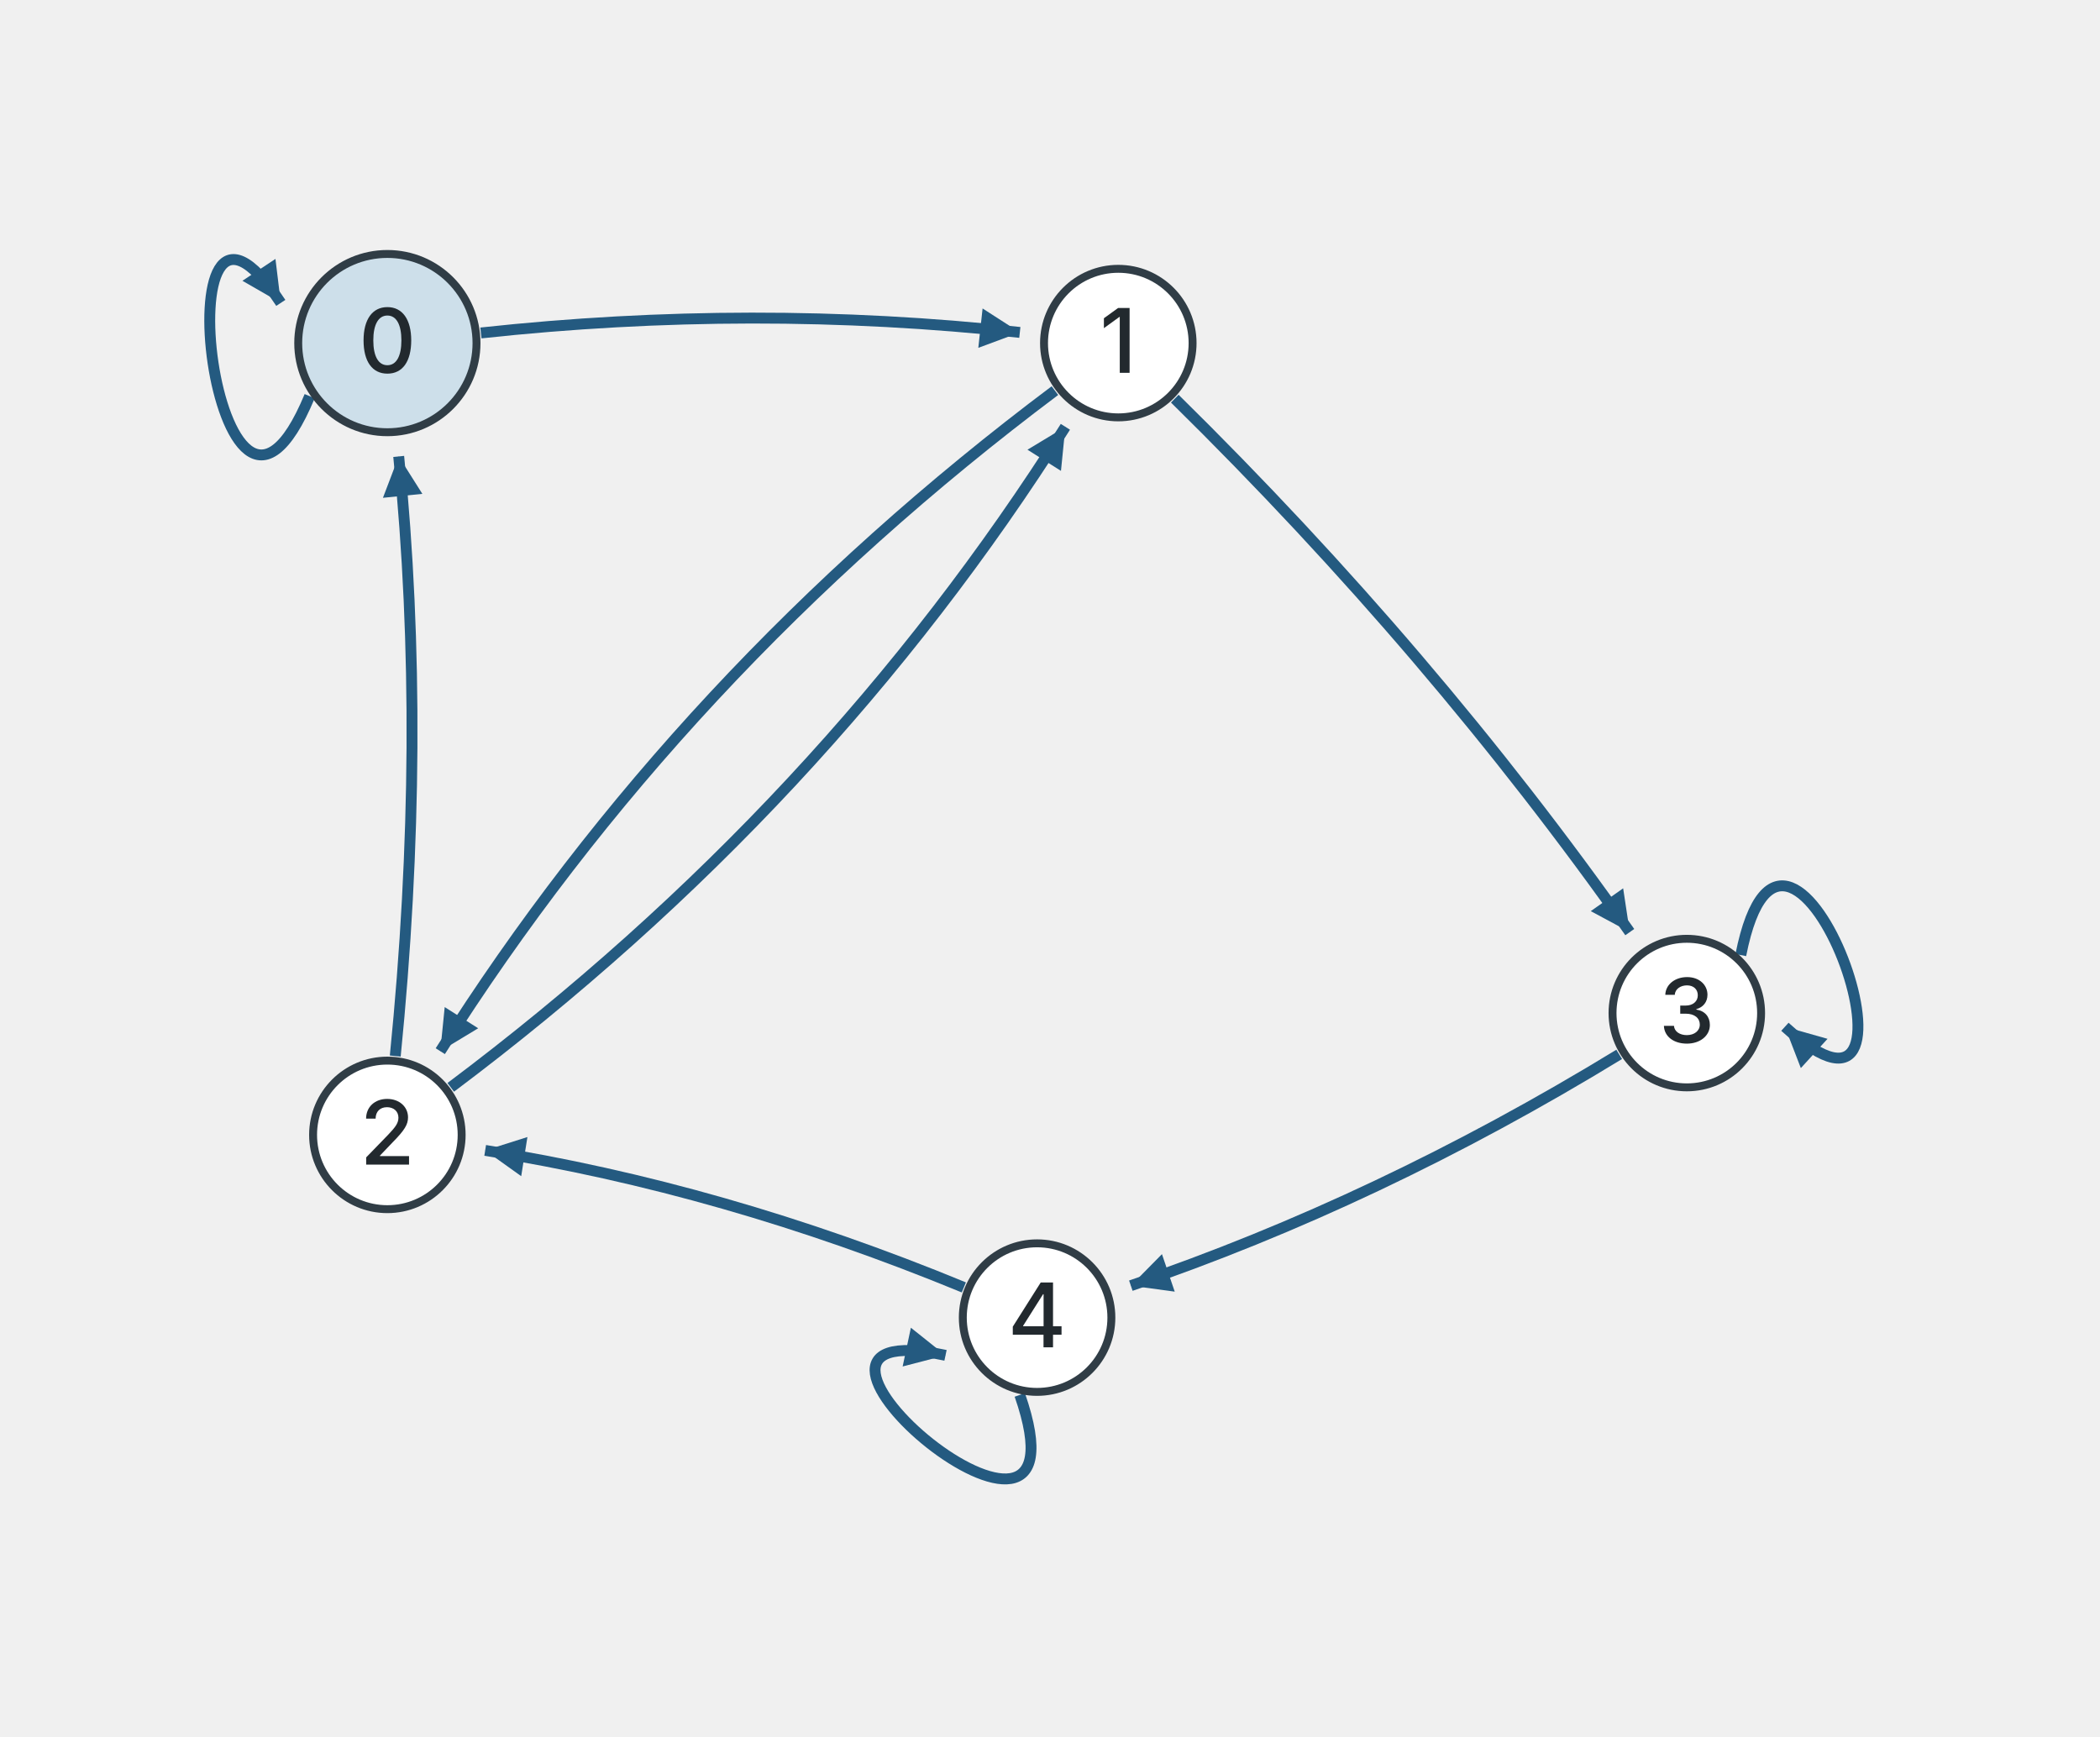
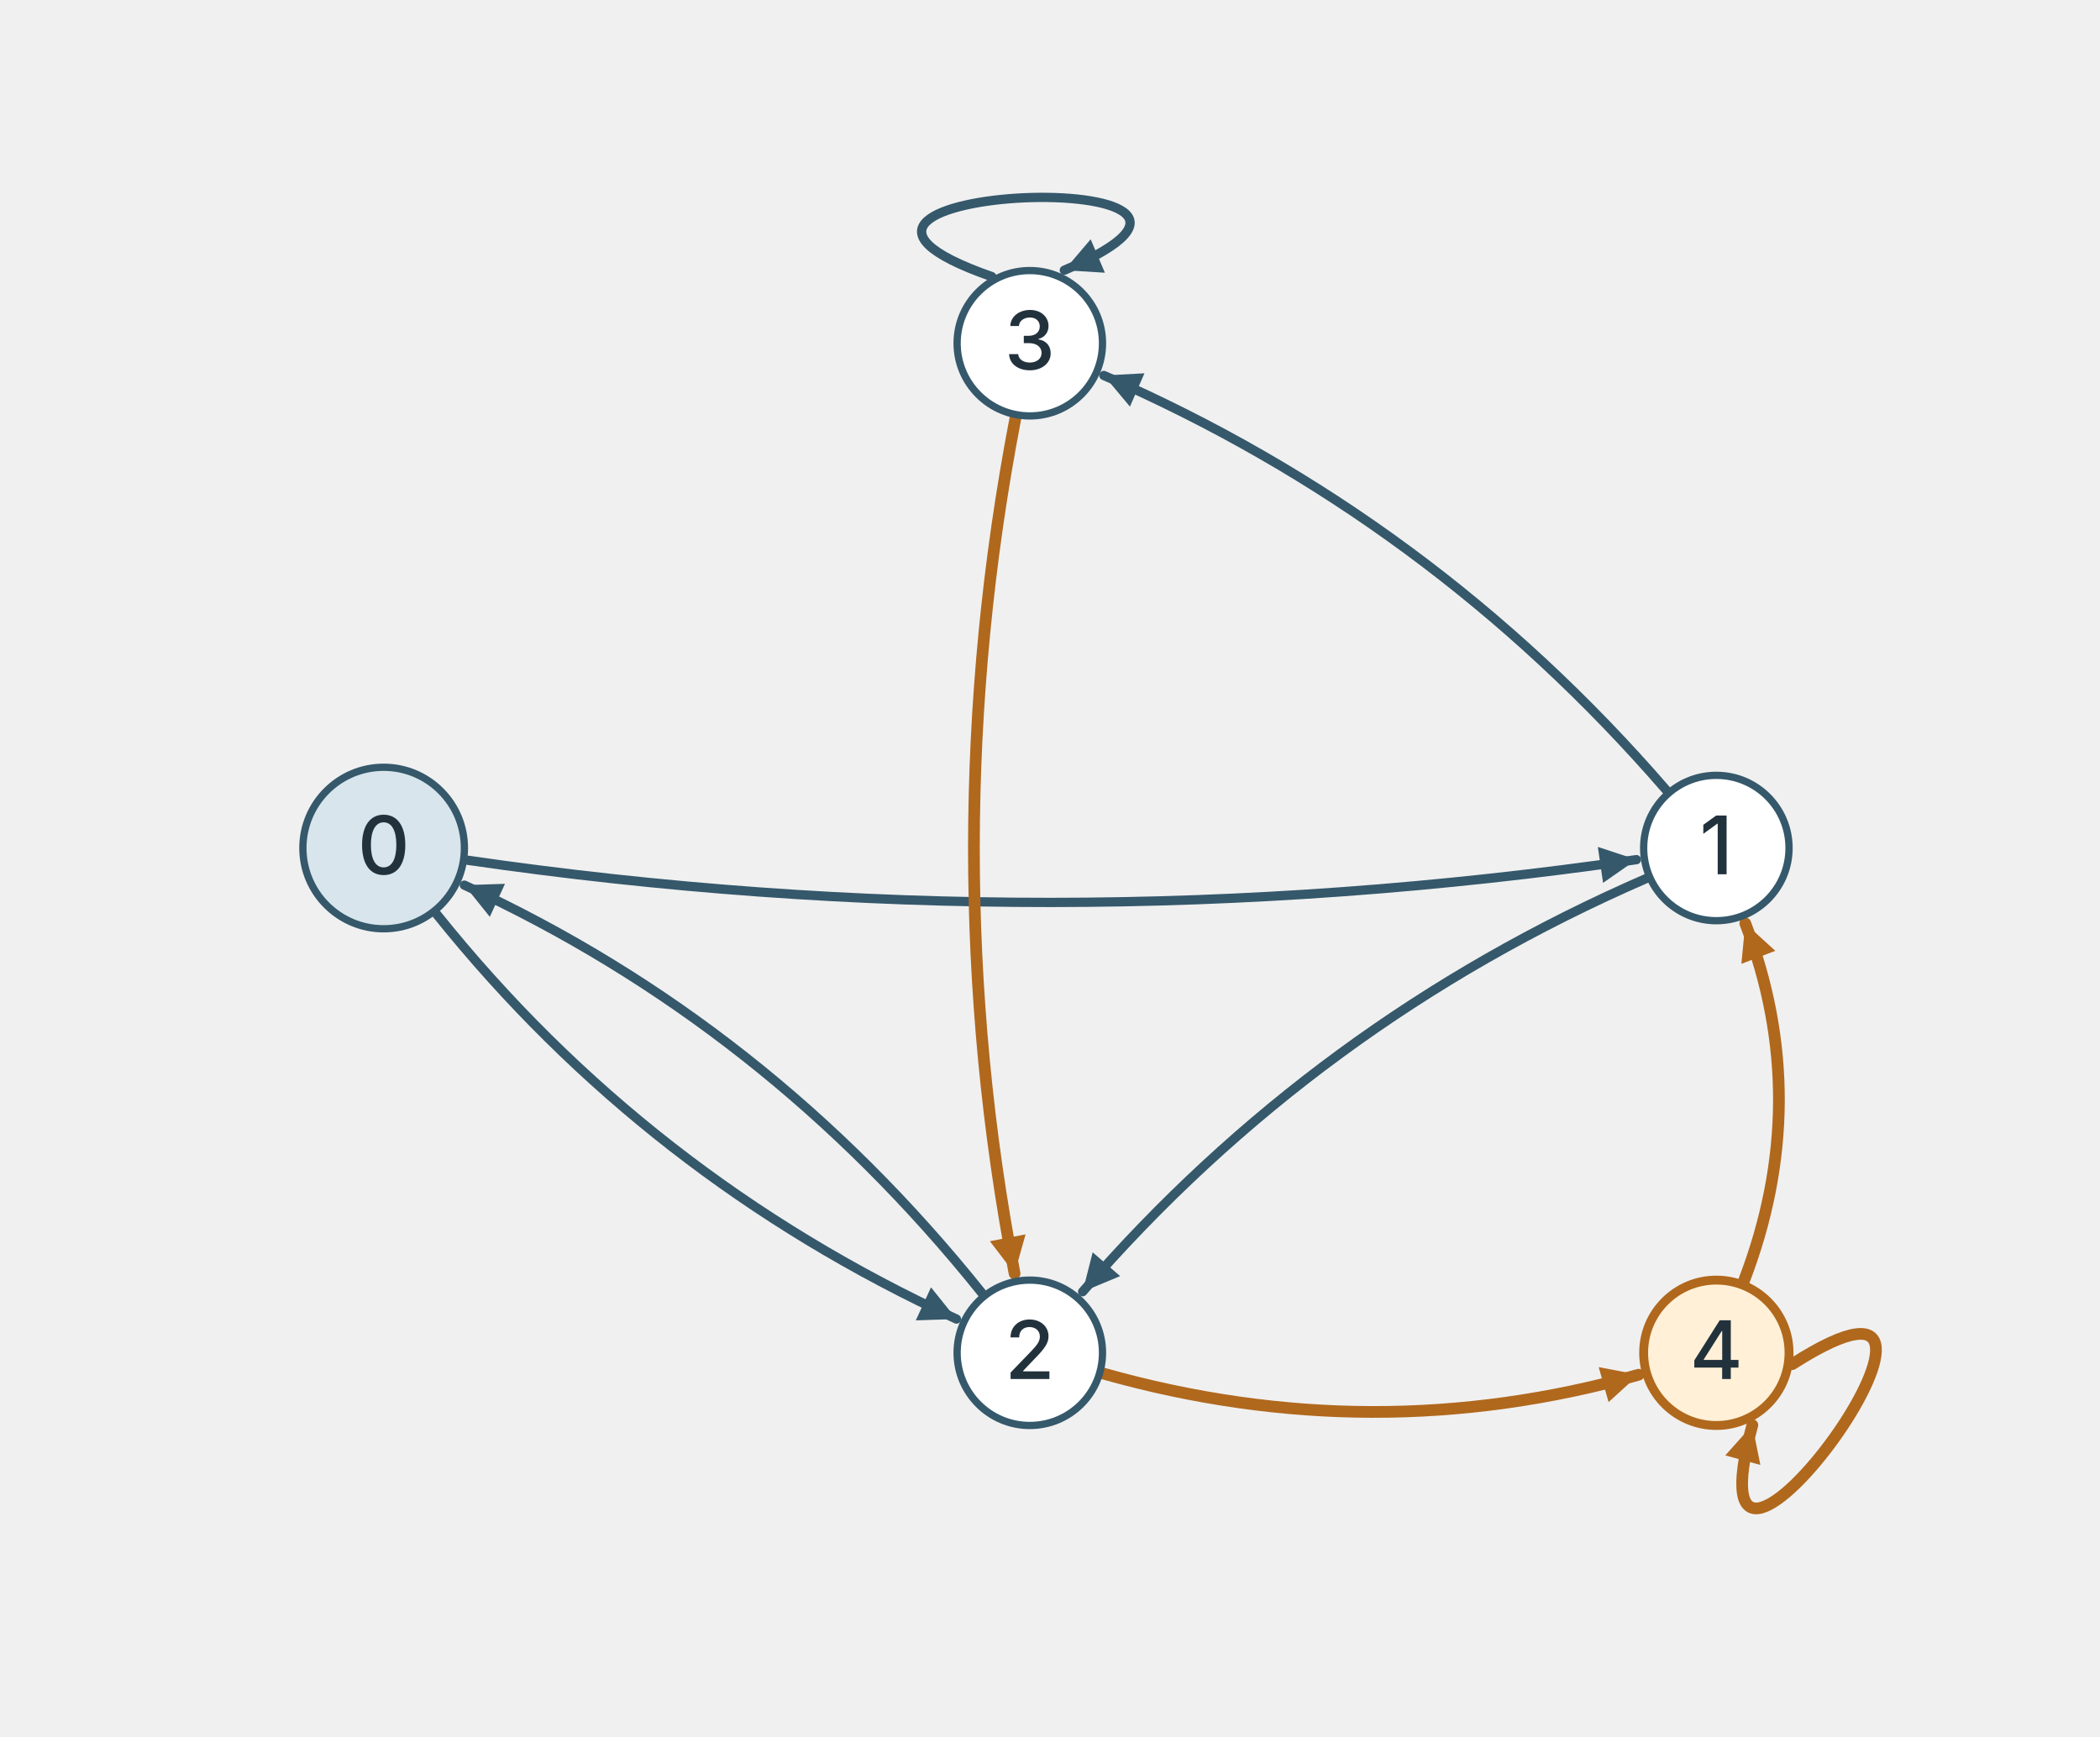
<svg xmlns="http://www.w3.org/2000/svg" width="520" height="430" viewBox="0 0 520 430" role="img" aria-labelledby="title desc">
  <defs>
-     <marker id="arrow0" markerWidth="9" markerHeight="8" refX="8" refY="4" orient="auto" markerUnits="userSpaceOnUse">
-       <path d="M0,0 L8,4 L0,8 Z" fill="#245a80" />
+     <marker id="arrow-base" markerWidth="10" markerHeight="9" refX="9" refY="4.5" orient="auto" markerUnits="userSpaceOnUse">
+       <path d="M0,0 L9,4.5 L0,9 Z" fill="#35586b" />
    </marker>
-     <marker id="arrow1" markerWidth="9" markerHeight="8" refX="8" refY="4" orient="auto" markerUnits="userSpaceOnUse">
-       <path d="M0,0 L8,4 L0,8 Z" fill="#245a80" />
+     <marker id="arrow-new" markerWidth="10" markerHeight="9" refX="9" refY="4.5" orient="auto" markerUnits="userSpaceOnUse">
+       <path d="M0,0 L9,4.5 L0,9 Z" fill="#b0681d" />
    </marker>
  </defs>
-   <g transform="translate(-62.0217 -85.364) scale(1.22625)" font-family="system-ui,-apple-system,Segoe UI,sans-serif">
-     <path class="edge" data-source="0" data-port="0" data-target="0" d="M 113.111,149.616 C 94.215,195.113 81.915,92.448 107.281,130.781" fill="none" stroke="#245a80" stroke-width="2.2" marker-end="url(#arrow0)" />
-     <path class="edge" data-source="0" data-port="1" data-target="1" d="M 147.689,136.852 Q 202.600,130.900 256.516,136.745" fill="none" stroke="#245a80" stroke-width="2.2" marker-end="url(#arrow1)" />
-     <path class="edge" data-source="1" data-port="0" data-target="2" d="M 263.601,148.501 Q 187.904,205.284 139.485,281.894" fill="none" stroke="#245a80" stroke-width="2.2" marker-end="url(#arrow0)" />
-     <path class="edge" data-source="1" data-port="1" data-target="3" d="M 287.805,150.121 Q 339.900,201.374 379.682,257.849" fill="none" stroke="#245a80" stroke-width="2.2" marker-end="url(#arrow1)" />
-     <path class="edge" data-source="2" data-port="0" data-target="0" d="M 130.393,282.880 Q 136.800,218.850 131.090,161.786" fill="none" stroke="#245a80" stroke-width="2.2" marker-end="url(#arrow0)" />
-     <path class="edge" data-source="2" data-port="1" data-target="1" d="M 141.599,289.199 Q 217.296,232.416 265.715,155.806" fill="none" stroke="#245a80" stroke-width="2.2" marker-end="url(#arrow1)" />
-     <path class="edge" data-source="3" data-port="0" data-target="3" d="M 402.101,262.488 C 411.589,214.590 444.618,307.599 411.008,276.967" fill="none" stroke="#245a80" stroke-width="2.2" marker-end="url(#arrow0)" />
-     <path class="edge" data-source="3" data-port="1" data-target="4" d="M 377.546,282.540 Q 328.995,312.194 278.931,329.250" fill="none" stroke="#245a80" stroke-width="2.2" marker-end="url(#arrow1)" />
-     <path class="edge" data-source="4" data-port="0" data-target="2" d="M 245.208,329.602 Q 196.566,309.549 148.553,301.933" fill="none" stroke="#245a80" stroke-width="2.2" marker-end="url(#arrow0)" />
-     <path class="edge" data-source="4" data-port="1" data-target="4" d="M 256.508,351.314 C 272.516,397.444 197.027,333.860 241.508,343.318" fill="none" stroke="#245a80" stroke-width="2.2" marker-end="url(#arrow1)" />
-     <g class="node" data-vertex="0">
-       <circle cx="128.800" cy="138.900" r="18" fill="#cddfea" stroke="#303d46" stroke-width="1.6" />
-       <text x="128.800" y="144.900" text-anchor="middle" font-size="18" font-weight="500" fill="#22292e">0</text>
+   <g font-family="system-ui,-apple-system,Segoe UI,sans-serif">
+     <path class="edge" data-source="0" data-target="2" data-occurrence="0" data-change="base" d="M 108.130,226.389 Q 160.225,291.413 236.830,326.643" fill="none" stroke="#35586b" stroke-width="2.3" stroke-linecap="round" marker-end="url(#arrow-base)" />
+     <path class="edge" data-source="0" data-target="1" data-occurrence="0" data-change="base" d="M 115.781,213.023 Q 260.000,234.000 405.208,212.879" fill="none" stroke="#35586b" stroke-width="2.3" stroke-linecap="round" marker-end="url(#arrow-base)" />
+     <path class="edge" data-source="1" data-target="2" data-occurrence="0" data-change="base" d="M 407.577,217.580 Q 325.783,253.164 268.084,319.873" fill="none" stroke="#35586b" stroke-width="2.3" stroke-linecap="round" marker-end="url(#arrow-base)" />
+     <path class="edge" data-source="1" data-target="3" data-occurrence="0" data-change="base" d="M 412.571,195.630 Q 354.217,128.164 273.340,92.979" fill="none" stroke="#35586b" stroke-width="2.3" stroke-linecap="round" marker-end="url(#arrow-base)" />
+     <path class="edge" data-source="2" data-target="0" data-occurrence="0" data-change="base" d="M 243.120,320.172 Q 189.775,253.587 114.988,219.192" fill="none" stroke="#35586b" stroke-width="2.3" stroke-linecap="round" marker-end="url(#arrow-base)" />
+     <path class="edge" data-source="2" data-target="4" data-occurrence="0" data-change="new" d="M 273.285,340.163 Q 340.000,359.000 405.753,340.435" fill="none" stroke="#b0681d" stroke-width="2.9" stroke-linecap="round" marker-end="url(#arrow-new)" />
+     <path class="edge" data-source="3" data-target="2" data-occurrence="0" data-change="new" d="M 251.417,103.659 Q 231.000,210.000 251.229,315.359" fill="none" stroke="#b0681d" stroke-width="2.9" stroke-linecap="round" marker-end="url(#arrow-new)" />
+     <path class="edge" data-source="3" data-target="3" data-occurrence="0" data-change="base" d="M 245.585,68.497 C 179.698,45.571 327.051,39.904 263.547,66.918" fill="none" stroke="#35586b" stroke-width="2.3" stroke-linecap="round" marker-end="url(#arrow-base)" />
+     <path class="edge" data-source="4" data-target="1" data-occurrence="0" data-change="new" d="M 431.811,317.263 Q 449.000,272.500 432.170,228.671" fill="none" stroke="#b0681d" stroke-width="2.9" stroke-linecap="round" marker-end="url(#arrow-new)" />
+     <path class="edge" data-source="4" data-target="4" data-occurrence="0" data-change="new" d="M 443.790,337.817 C 502.571,300.247 415.838,419.505 433.915,352.903" fill="none" stroke="#b0681d" stroke-width="2.9" stroke-linecap="round" marker-end="url(#arrow-new)" />
+     <g class="node" data-vertex="0" data-change="base">
+       <circle cx="95" cy="210" r="20" fill="#d8e5ec" stroke="#35586b" stroke-width="1.8" />
+       <text x="95" y="216.5" text-anchor="middle" font-size="20" font-weight="500" fill="#22323d">0</text>
    </g>
-     <g class="node" data-vertex="1">
-       <circle cx="276.400" cy="138.900" r="15" fill="white" stroke="#303d46" stroke-width="1.6" />
-       <text x="276.400" y="144.900" text-anchor="middle" font-size="18" font-weight="500" fill="#22292e">1</text>
+     <g class="node" data-vertex="1" data-change="base">
+       <circle cx="425" cy="210" r="18" fill="#fff" stroke="#35586b" stroke-width="1.8" />
+       <text x="425" y="216.5" text-anchor="middle" font-size="20" font-weight="500" fill="#22323d">1</text>
    </g>
-     <g class="node" data-vertex="2">
-       <circle cx="128.800" cy="298.800" r="15" fill="white" stroke="#303d46" stroke-width="1.6" />
-       <text x="128.800" y="304.800" text-anchor="middle" font-size="18" font-weight="500" fill="#22292e">2</text>
+     <g class="node" data-vertex="2" data-change="base">
+       <circle cx="255" cy="335" r="18" fill="#fff" stroke="#35586b" stroke-width="1.8" />
+       <text x="255" y="341.5" text-anchor="middle" font-size="20" font-weight="500" fill="#22323d">2</text>
    </g>
-     <g class="node" data-vertex="3">
-       <circle cx="391.200" cy="274.200" r="15" fill="white" stroke="#303d46" stroke-width="1.6" />
-       <text x="391.200" y="280.200" text-anchor="middle" font-size="18" font-weight="500" fill="#22292e">3</text>
+     <g class="node" data-vertex="3" data-change="base">
+       <circle cx="255" cy="85" r="18" fill="#fff" stroke="#35586b" stroke-width="1.8" />
+       <text x="255" y="91.5" text-anchor="middle" font-size="20" font-weight="500" fill="#22323d">3</text>
    </g>
-     <g class="node" data-vertex="4">
-       <circle cx="260.000" cy="335.700" r="15" fill="white" stroke="#303d46" stroke-width="1.6" />
-       <text x="260.000" y="341.700" text-anchor="middle" font-size="18" font-weight="500" fill="#22292e">4</text>
+     <g class="node" data-vertex="4" data-change="new">
+       <circle cx="425" cy="335" r="18" fill="#fff0d7" stroke="#b0681d" stroke-width="2.2" />
+       <text x="425" y="341.5" text-anchor="middle" font-size="20" font-weight="500" fill="#22323d">4</text>
    </g>
  </g>
</svg>
